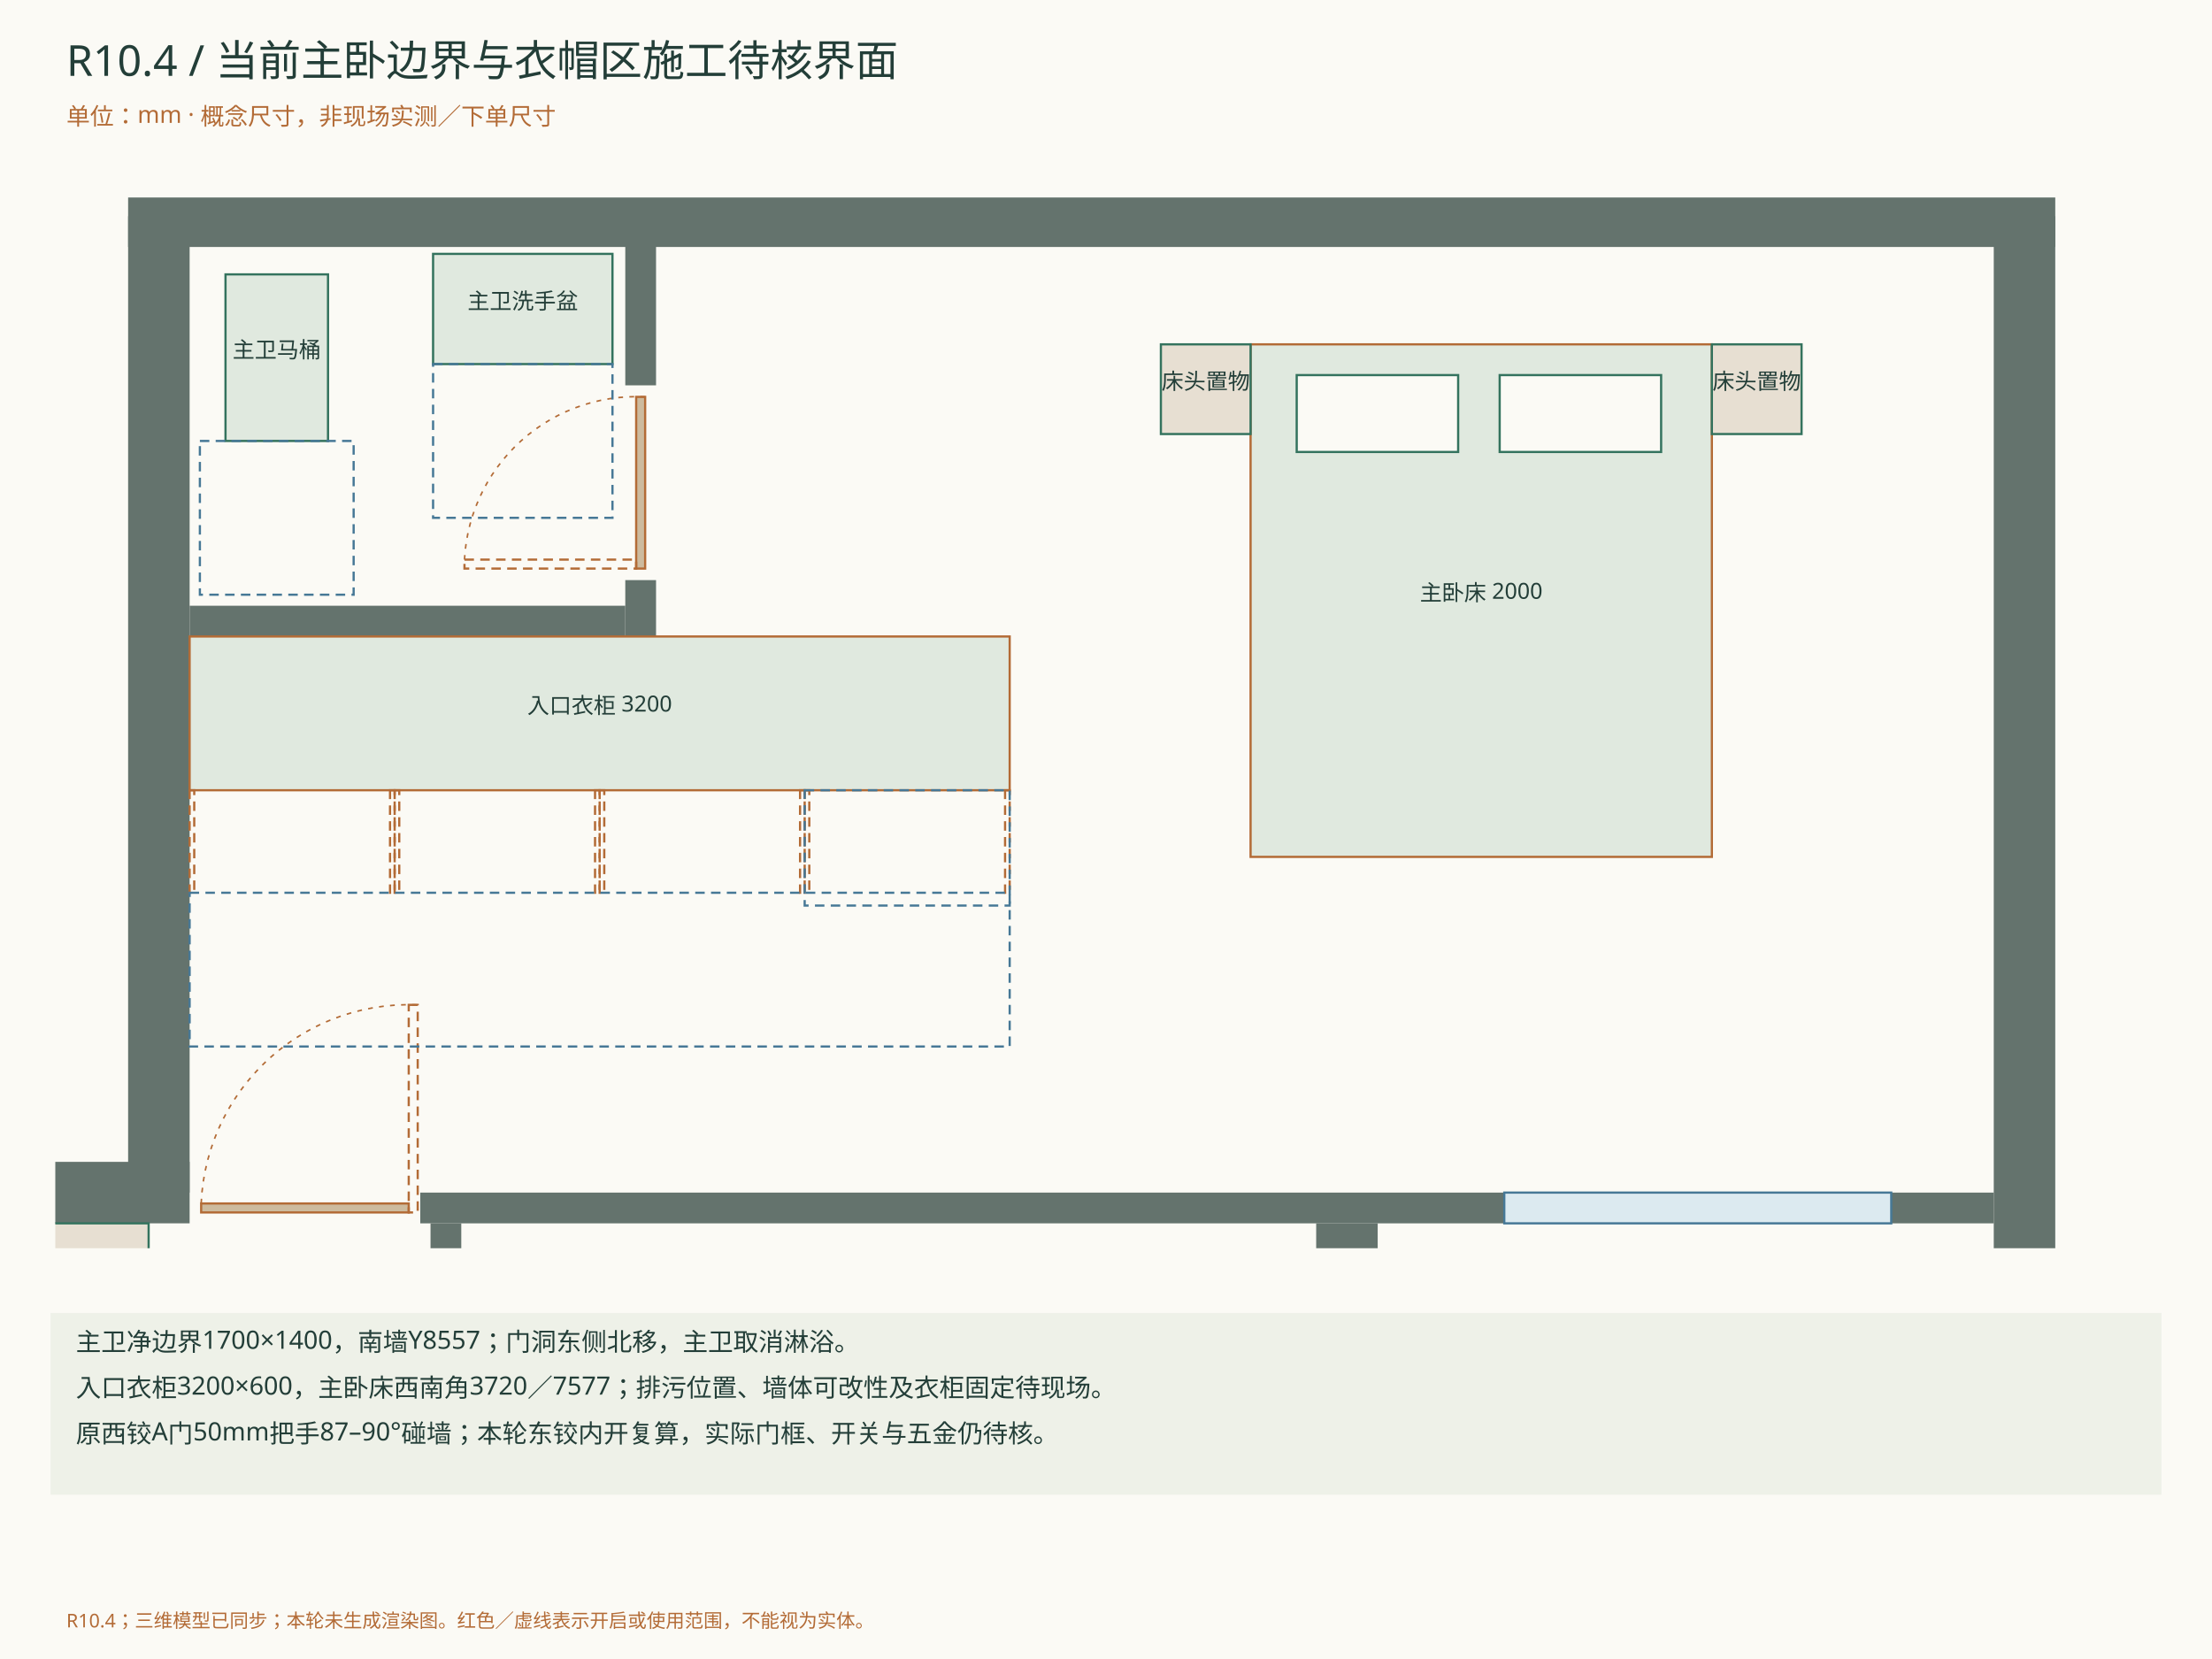
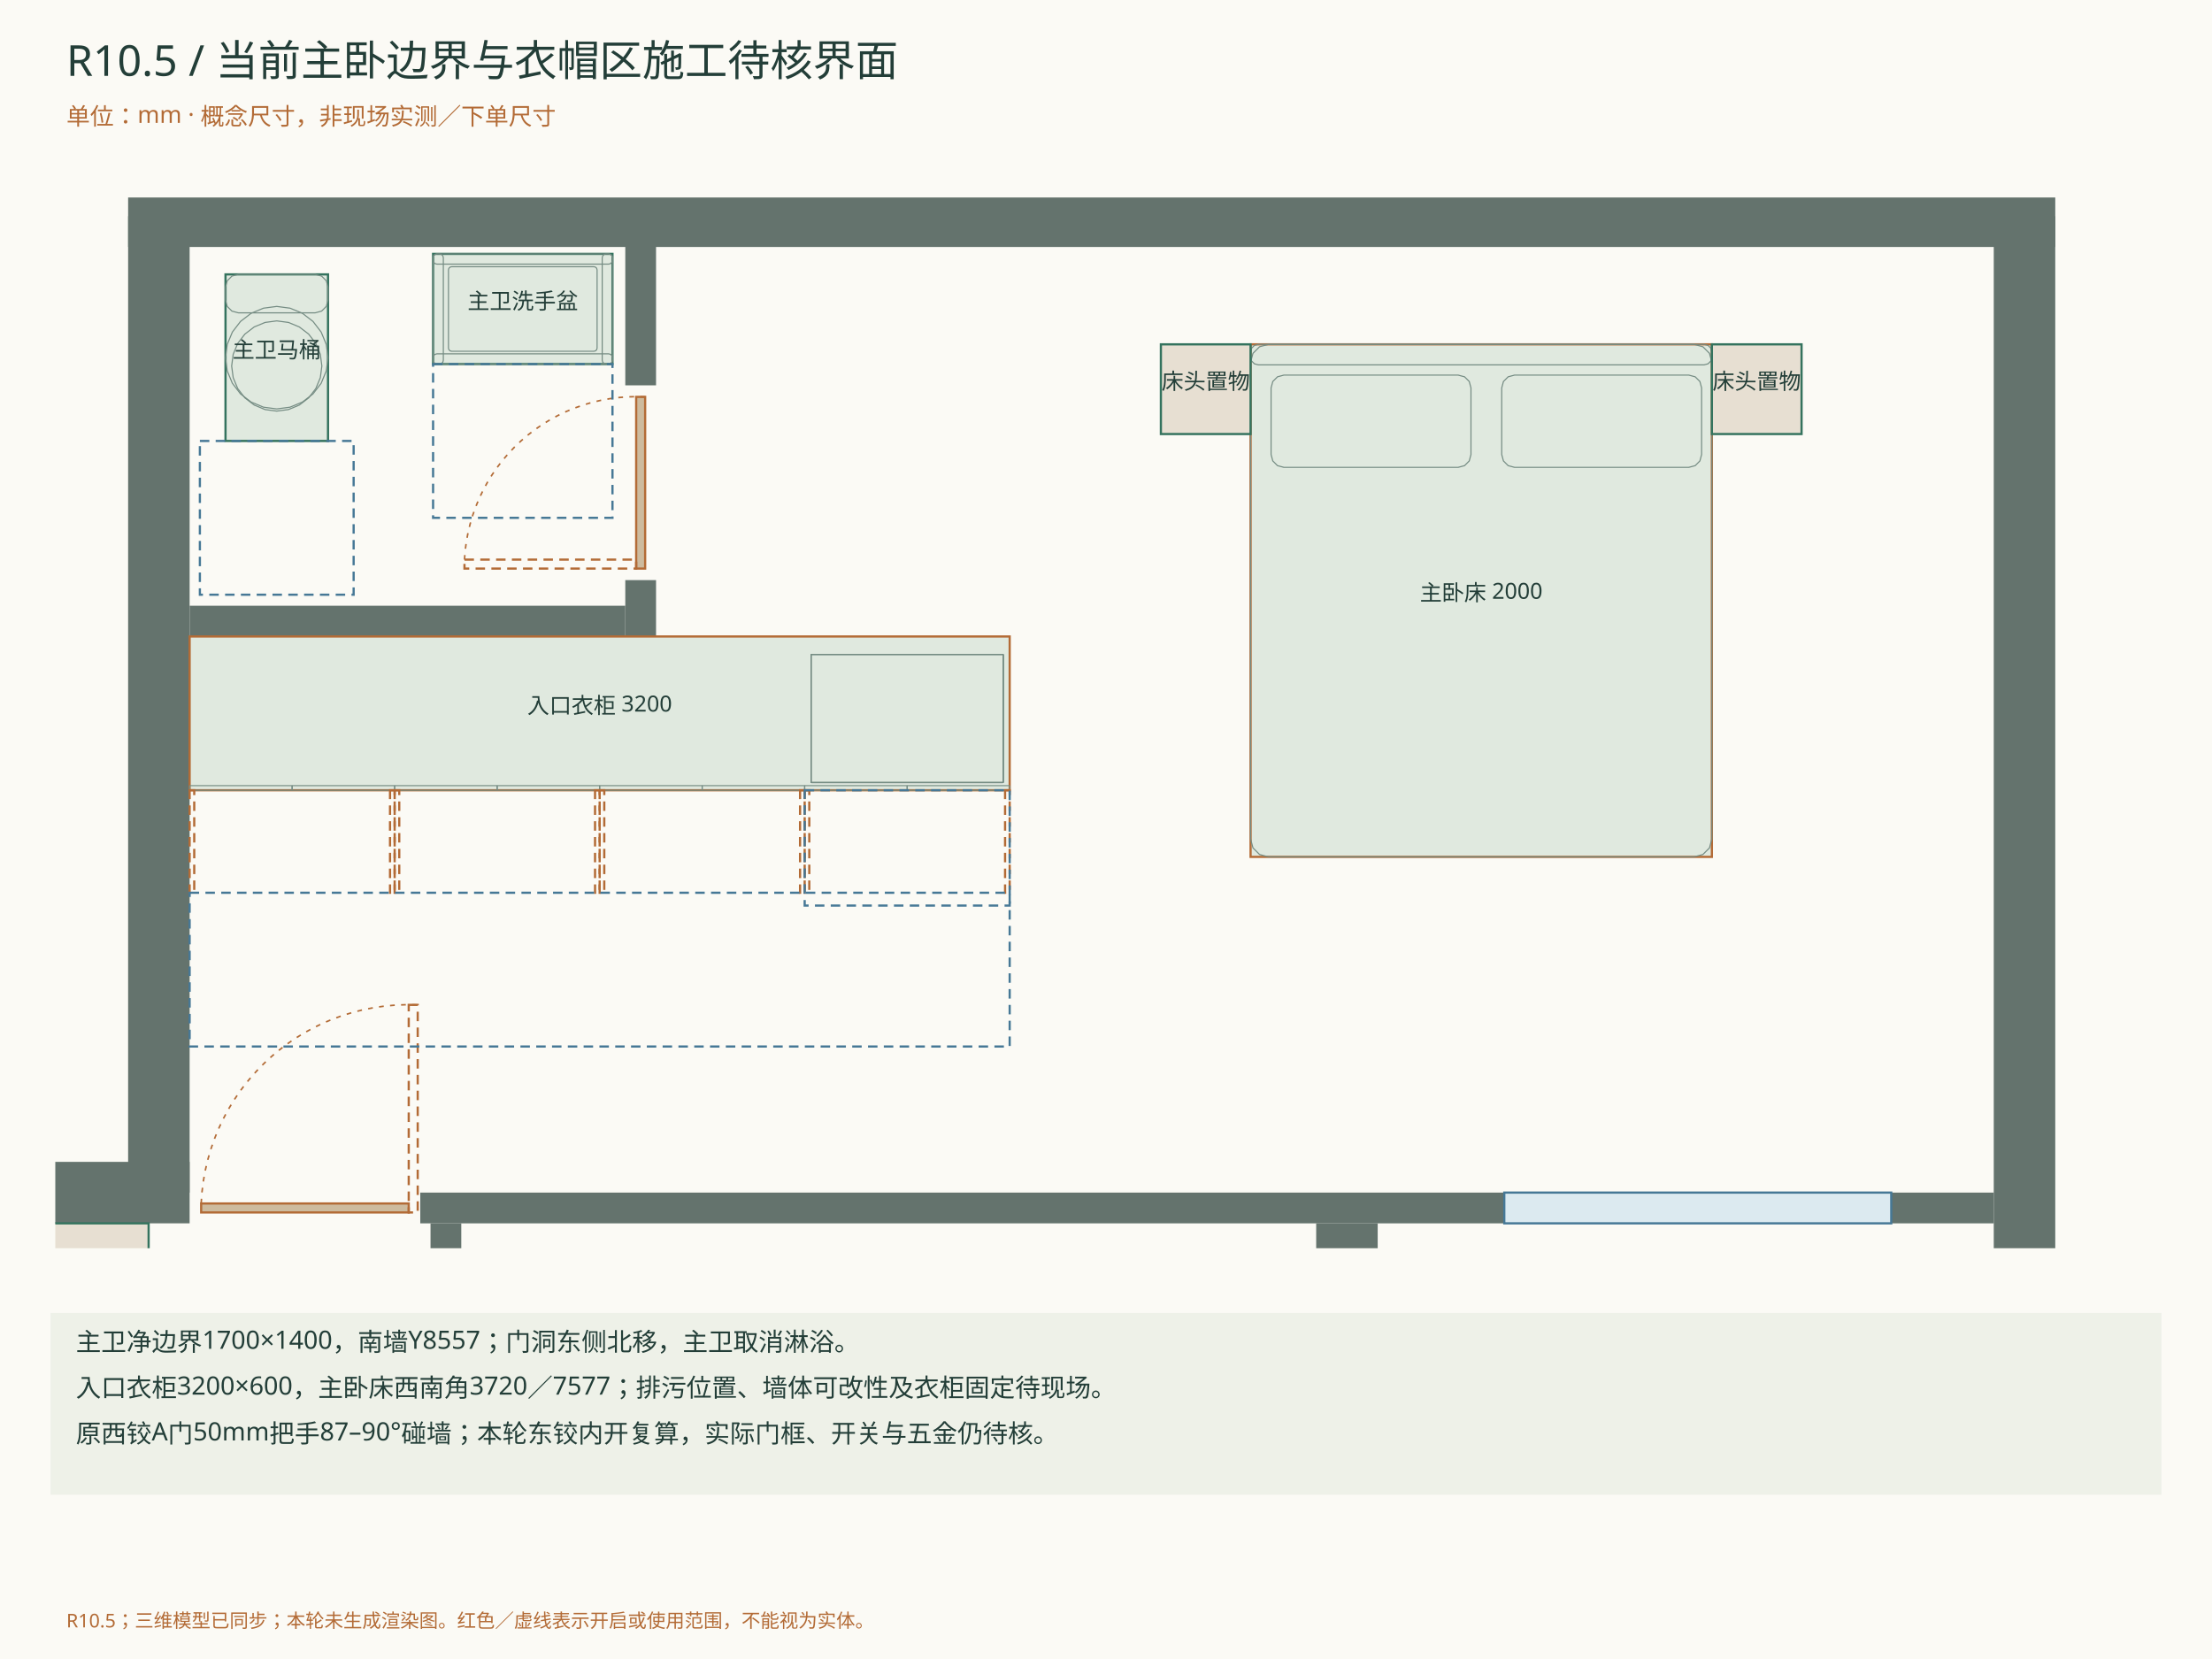
<svg xmlns="http://www.w3.org/2000/svg" viewBox="0 0 1400 1050" role="img">
  <rect width="100%" height="100%" fill="#fbfaf5" />
  <g font-family="PingFang SC, Microsoft YaHei, sans-serif">
-     <text x="42" y="48" font-size="27" fill="#233e38" text-anchor="start">R10.4  /  当前主卧边界与衣帽区施工待核界面</text>
+     <text x="42" y="48" font-size="27" fill="#233e38" text-anchor="start">R10.5  /  当前主卧边界与衣帽区施工待核界面</text>
    <text x="42" y="79" font-size="15" fill="#b36b36" text-anchor="start">单位：mm · 概念尺寸，非现场实测／下单尺寸</text>
    <defs>
      <clipPath id="panel_3">
        <rect x="35" y="125" width="1320" height="665" fill="white" stroke="none" stroke-width="1.4" />
      </clipPath>
    </defs>
    <g clip-path="url(#panel_3)" data-plan="true" data-world="[-650, 6050, 7550, 4100]" data-frame="[35, 125, 1320, 665]" data-pulled="[]">
      <rect x="1261.87" y="136.84" width="38.927" height="656.89" fill="#64736d" stroke="none" stroke-width="1.4" data-wall="wall_A_east_0" data-box="6620,6027,240,4050" />
      <rect x="81.091" y="117.377" width="1219.71" height="38.927" fill="#64736d" stroke="none" stroke-width="1.4" data-wall="wall_A_north_0" data-box="-660,9957,7520,240" />
      <rect x="265.994" y="754.804" width="686.085" height="19.463" fill="#64736d" stroke="none" stroke-width="1.4" data-wall="wall_A_south1_0" data-box="480,6147,4230,120" />
      <rect x="1196.99" y="754.804" width="64.878" height="19.463" fill="#64736d" stroke="none" stroke-width="1.4" data-wall="wall_A_south2_0" data-box="6220,6147,400,120" />
      <rect x="81.091" y="136.84" width="38.927" height="617.963" fill="#64736d" stroke="none" stroke-width="1.4" data-wall="wall_A_west_0" data-box="-660,6267,240,3810" />
      <rect x="833.028" y="774.267" width="38.927" height="121.16" fill="#64736d" stroke="none" stroke-width="1.4" data-wall="wall_B_east1_0" data-box="3976,5400,240,747" />
      <rect x="833.028" y="1146.83" width="38.927" height="163.168" fill="#64736d" stroke="none" stroke-width="1.4" data-wall="wall_B_east2_0" data-box="3976,2844,240,1006" />
      <rect x="272.482" y="774.267" width="19.463" height="329.256" fill="#64736d" stroke="none" stroke-width="1.4" data-wall="wall_B_west1_0" data-box="520,4117,120,2030" />
      <rect x="272.482" y="1249.5" width="19.463" height="60.499" fill="#64736d" stroke="none" stroke-width="1.4" data-wall="wall_B_west2_0" data-box="520,2844,120,373" />
      <rect x="168.677" y="2257.54" width="703.278" height="19.463" fill="#64736d" stroke="none" stroke-width="1.4" data-wall="wall_CD_0" data-box="-120,-3118,4336,120" />
      <rect x="833.028" y="1771.28" width="38.927" height="89.207" fill="#64736d" stroke="none" stroke-width="1.4" data-wall="wall_C_east1_0" data-box="3976,-550,240,550" />
      <rect x="833.028" y="2128.11" width="38.927" height="129.432" fill="#64736d" stroke="none" stroke-width="1.4" data-wall="wall_C_east2_0" data-box="3976,-2998,240,798" />
      <rect x="168.677" y="2228.35" width="19.463" height="48.658" fill="#64736d" stroke="none" stroke-width="1.4" data-wall="wall_C_west_end_0" data-box="-120,-3118,120,300" />
      <rect x="833.028" y="2277" width="38.927" height="529.405" fill="#64736d" stroke="none" stroke-width="1.4" data-wall="wall_D_east_0" data-box="3976,-6382,240,3264" />
      <rect x="188.14" y="2786.95" width="181.659" height="19.463" fill="#64736d" stroke="none" stroke-width="1.4" data-wall="wall_D_south1_0" data-box="0,-6382,1120,120" />
      <rect x="635.799" y="2786.95" width="197.229" height="19.463" fill="#64736d" stroke="none" stroke-width="1.4" data-wall="wall_D_south2_0" data-box="2760,-6382,1216,120" />
      <rect x="168.677" y="2422.98" width="19.463" height="383.429" fill="#64736d" stroke="none" stroke-width="1.4" data-wall="wall_D_west2_0" data-box="-120,-6382,120,2364" />
      <rect x="-1.141" y="2643.89" width="19.463" height="176.793" fill="#64736d" stroke="none" stroke-width="1.4" data-wall="wall_balconyA_east_0" data-box="-1167,-6470,120,1090" />
      <rect x="-488.538" y="2604.96" width="97.317" height="19.463" fill="#64736d" stroke="none" stroke-width="1.4" data-wall="wall_balconyA_head1_0" data-box="-4172,-5260,600,120" />
      <rect x="-66.831" y="2604.96" width="235.507" height="38.927" fill="#64736d" stroke="none" stroke-width="1.4" data-wall="wall_balconyA_head2_0" data-box="-1572,-5380,1452,240" />
      <rect x="1014.2" y="1310" width="19.463" height="29.195" fill="#64736d" stroke="none" stroke-width="1.4" data-wall="wall_balconyB_NE_0" data-box="5093,2664,120,180" />
      <rect x="1014.2" y="1751.82" width="19.463" height="38.927" fill="#64736d" stroke="none" stroke-width="1.4" data-wall="wall_balconyB_SE_0" data-box="5093,-120,120,240" />
      <rect x="833.028" y="1329.46" width="19.463" height="239.076" fill="#64736d" stroke="none" stroke-width="1.4" data-wall="wall_balconyB_div1_0" data-box="3976,1250,120,1474" />
      <rect x="833.028" y="1706.4" width="19.463" height="64.878" fill="#64736d" stroke="none" stroke-width="1.4" data-wall="wall_balconyB_div2_0" data-box="3976,-0,120,400" />
      <rect x="447.652" y="1329.46" width="19.463" height="239.076" fill="#64736d" stroke="none" stroke-width="1.4" data-wall="wall_bath_east_0" data-box="1600,1250,120,1474" />
      <rect x="42.165" y="1310" width="790.863" height="19.463" fill="#64736d" stroke="none" stroke-width="1.4" data-wall="wall_bath_kitchen_north_0" data-box="-900,2724,4876,120" />
      <rect x="61.628" y="1549.07" width="158.951" height="19.463" fill="#64736d" stroke="none" stroke-width="1.4" data-wall="wall_bath_south1_0" data-box="-780,1250,980,120" />
      <rect x="350.335" y="1549.07" width="97.317" height="19.463" fill="#64736d" stroke="none" stroke-width="1.4" data-wall="wall_bath_south2_0" data-box="1000,1250,600,120" />
      <rect x="42.165" y="1329.46" width="19.463" height="239.076" fill="#64736d" stroke="none" stroke-width="1.4" data-wall="wall_bath_west_0" data-box="-900,1250,120,1474" />
      <rect x="-403.872" y="1472.19" width="38.927" height="96.344" fill="#64736d" stroke="none" stroke-width="1.4" data-wall="wall_entry_lower_0" data-box="-3650,1250,240,594" />
      <rect x="-527.465" y="1549.07" width="162.52" height="38.927" fill="#64736d" stroke="none" stroke-width="1.4" data-wall="wall_entry_step_0" data-box="-4412,1130,1002,240" />
      <rect x="-403.872" y="735.34" width="523.89" height="38.927" fill="#64736d" stroke="none" stroke-width="1.4" data-wall="wall_family_north_0" data-box="-3650,6147,3230,240" />
      <rect x="-403.872" y="774.267" width="38.927" height="555.194" fill="#64736d" stroke="none" stroke-width="1.4" data-wall="wall_family_west_0" data-box="-3650,2724,240,3423" />
      <rect x="-527.465" y="1588" width="38.927" height="1232.68" fill="#64736d" stroke="none" stroke-width="1.4" data-wall="wall_living_west_0" data-box="-4412,-6470,240,7600" />
      <rect x="395.75" y="136.84" width="19.463" height="107.049" fill="#64736d" stroke="none" stroke-width="1.4" data-wall="wall_master_bath_east1_0" data-box="1280,9417,120,660" />
      <rect x="395.75" y="367.157" width="19.463" height="35.683" fill="#64736d" stroke="none" stroke-width="1.4" data-wall="wall_master_bath_east2_0" data-box="1280,8437,120,220" />
      <rect x="120.018" y="383.377" width="275.732" height="19.463" fill="#64736d" stroke="none" stroke-width="1.4" data-wall="wall_master_bath_south_0" data-box="-420,8437,1700,120" />
      <rect x="-364.945" y="1310" width="4.866" height="19.463" fill="#64736d" stroke="none" stroke-width="1.4" data-wall="shoe_wall_west_return" data-box="-3410,2724,30,120" />
      <rect x="-214.104" y="1310" width="12.976" height="19.463" fill="#64736d" stroke="none" stroke-width="1.4" data-wall="shoe_wall_door_return" data-box="-2480,2724,80,120" />
      <rect x="952.079" y="754.804" width="244.915" height="19.463" fill="#dceaf0" stroke="#467896" stroke-width="1.4" />
      <rect x="871.955" y="1310" width="142.245" height="19.463" fill="#dceaf0" stroke="#467896" stroke-width="1.4" />
      <rect x="1014.2" y="1339.19" width="19.463" height="412.624" fill="#dceaf0" stroke="#467896" stroke-width="1.4" />
      <rect x="871.955" y="1771.28" width="142.245" height="19.463" fill="#dceaf0" stroke="#467896" stroke-width="1.4" />
      <rect x="-488.538" y="2801.22" width="487.396" height="19.463" fill="#dceaf0" stroke="#467896" stroke-width="1.4" />
      <rect x="833.028" y="895.427" width="121.646" height="251.402" fill="#dceaf0" stroke="#467896" stroke-width="1.4" />
      <rect x="833.028" y="1860.49" width="121.646" height="267.622" fill="#dceaf0" stroke="#467896" stroke-width="1.4" />
      <rect x="369.799" y="2786.95" width="266" height="113.537" fill="#dceaf0" stroke="#467896" stroke-width="1.4" />
      <polygon points="791.506,542.328 1083.46,542.328 1083.46,217.938 791.506,217.938" fill="#e0e9df" stroke="#b36b36" stroke-width="1.4" data-object="bedA" data-box="3720,7577,1800,2000" />
+       <polygon points="791.506,530.974 793.023,536.644 797.19,540.811 802.86,542.328 1072.1,542.328 1077.77,540.811 1081.94,536.644 1083.46,530.974 1083.46,229.291 1081.94,223.622 1077.77,219.455 1072.1,217.938 802.86,217.938 797.19,219.455 793.023,223.622 791.506,229.291" fill="none" stroke="#758c83" stroke-width="0.7" data-component="bedA_mattress" />
+       <polygon points="804.482,287.682 805.565,291.731 808.542,294.708 812.591,295.791 922.884,295.791 926.934,294.708 929.91,291.731 930.994,287.682 930.994,245.511 929.91,241.461 926.934,238.485 922.884,237.401 812.591,237.401 808.542,238.485 805.565,241.461 804.482,245.511" fill="none" stroke="#758c83" stroke-width="0.7" data-component="bedA_pillow0" />
+       <polygon points="950.457,287.682 951.541,291.731 954.518,294.708 958.567,295.791 1068.86,295.791 1072.91,294.708 1075.89,291.731 1076.97,287.682 1076.97,245.511 1075.89,241.461 1072.91,238.485 1068.86,237.401 958.567,237.401 954.518,238.485 951.541,241.461 950.457,245.511" fill="none" stroke="#758c83" stroke-width="0.7" data-component="bedA_pillow1" />
+       <polygon points="791.506,226.048 792.156,228.477 793.942,230.263 796.372,230.913 1078.59,230.913 1081.02,230.263 1082.81,228.477 1083.46,226.048 1083.46,222.804 1082.81,220.374 1081.02,218.588 1078.59,217.938 796.372,217.938 793.942,218.588 792.156,220.374 791.506,222.804" fill="none" stroke="#758c83" stroke-width="0.7" data-component="bedA_headboard" />
      <text x="937.482" y="380.133" font-size="14" fill="#233e38" text-anchor="middle">主卧床 2000</text>
-       <rect x="820.701" y="237.401" width="102.183" height="48.658" fill="#fbfaf5" stroke="#34735e" stroke-width="1.4" />
-       <rect x="949.16" y="237.401" width="102.183" height="48.658" fill="#fbfaf5" stroke="#34735e" stroke-width="1.4" />
      <polygon points="-181.665,887.804 94.067,887.804 94.067,774.267 -181.665,774.267" fill="#e7dfd2" stroke="#34735e" stroke-width="1.4" data-object="desk" data-box="-2280,5447,1700,700" />
      <text x="-43.799" y="831.035" font-size="14" fill="#233e38" text-anchor="middle">书桌</text>
      <polygon points="274.104,230.427 387.64,230.427 387.64,160.683 274.104,160.683" fill="#e0e9df" stroke="#34735e" stroke-width="1.4" data-object="Bath_A_basin" data-box="530,9500,700,430" />
+       <polygon points="283.835,220.29 284.106,221.302 284.85,222.046 285.863,222.317 375.881,222.317 376.894,222.046 377.638,221.302 377.909,220.29 377.909,170.82 377.638,169.808 376.894,169.064 375.881,168.793 285.863,168.793 284.85,169.064 284.106,169.808 283.835,170.82" fill="none" stroke="#758c83" stroke-width="0.7" data-component="Bath_A_basin_bowl_bottom" />
+       <polygon points="274.104,227.994 274.429,229.209 275.322,230.102 276.537,230.427 385.207,230.427 386.422,230.102 387.315,229.209 387.64,227.994 387.64,226.372 387.315,225.157 386.422,224.264 385.207,223.939 276.537,223.939 275.322,224.264 274.429,225.157 274.104,226.372" fill="none" stroke="#758c83" stroke-width="0.7" data-component="Bath_A_basin_rim" />
+       <polygon points="274.104,164.738 274.429,165.953 275.322,166.846 276.537,167.171 385.207,167.171 386.422,166.846 387.315,165.953 387.64,164.738 387.64,163.116 387.315,161.901 386.422,161.008 385.207,160.683 276.537,160.683 275.322,161.008 274.429,161.901 274.104,163.116" fill="none" stroke="#758c83" stroke-width="0.7" data-component="Bath_A_basin_rim.001" />
+       <polygon points="274.104,227.994 274.429,229.209 275.322,230.102 276.537,230.427 278.159,230.427 279.373,230.102 280.266,229.209 280.591,227.994 280.591,163.116 280.266,161.901 279.373,161.008 278.159,160.683 276.537,160.683 275.322,161.008 274.429,161.901 274.104,163.116" fill="none" stroke="#758c83" stroke-width="0.7" data-component="Bath_A_basin_rim.002" />
+       <polygon points="381.152,227.994 381.477,229.209 382.371,230.102 383.585,230.427 385.207,230.427 386.422,230.102 387.315,229.209 387.64,227.994 387.64,163.116 387.315,161.901 386.422,161.008 385.207,160.683 383.585,160.683 382.371,161.008 381.477,161.901 381.152,163.116" fill="none" stroke="#758c83" stroke-width="0.7" data-component="Bath_A_basin_rim.003" />
      <text x="330.872" y="195.555" font-size="14" fill="#233e38" text-anchor="middle">主卫洗手盆</text>
      <polygon points="142.726,279.085 207.604,279.085 207.604,173.659 142.726,173.659" fill="#e0e9df" stroke="#34735e" stroke-width="1.4" data-object="Bath_A_wc" data-box="-280,9200,400,650" />
+       <polygon points="142.726,226.372 143.831,234.768 147.072,242.592 152.227,249.31 158.945,254.465 166.769,257.706 175.165,258.811 183.561,257.706 191.384,254.465 198.102,249.31 203.258,242.592 206.498,234.768 207.604,226.372 206.498,217.976 203.258,210.152 198.102,203.434 191.384,198.279 183.561,195.038 175.165,193.933 166.769,195.038 158.945,198.279 152.227,203.434 147.072,210.152 143.831,217.976" fill="none" stroke="#758c83" stroke-width="0.7" data-component="Bath_A_wc_bowl" />
+       <polygon points="146.618,231.643 147.591,239.032 150.443,245.916 154.979,251.828 160.891,256.365 167.776,259.217 175.165,260.189 182.553,259.217 189.438,256.365 195.35,251.828 199.886,245.916 202.738,239.032 203.711,231.643 202.738,224.255 199.886,217.37 195.35,211.458 189.438,206.922 182.553,204.07 175.165,203.097 167.776,204.07 160.891,206.922 154.979,211.458 150.443,217.37 147.591,224.255" fill="none" stroke="#758c83" stroke-width="0.7" data-component="Bath_A_wc_seat" />
+       <polygon points="142.726,189.878 143.809,193.928 146.786,196.905 150.835,197.988 199.494,197.988 203.543,196.905 206.52,193.928 207.604,189.878 207.604,181.768 206.52,177.719 203.543,174.742 199.494,173.659 150.835,173.659 146.786,174.742 143.809,177.719 142.726,181.768" fill="none" stroke="#758c83" stroke-width="0.7" data-component="Bath_A_wc_tank" />
      <text x="175.165" y="226.372" font-size="14" fill="#233e38" text-anchor="middle">主卫马桶</text>
      <polygon points="120.018,500.157 639.043,500.157 639.043,402.84 120.018,402.84" fill="#e0e9df" stroke="#b36b36" stroke-width="1.4" data-object="entry_wardrobe" data-box="-420,7837,3200,600" />
+       <polygon points="513.341,494.967 513.385,495.129 513.504,495.248 513.666,495.291 634.663,495.291 634.825,495.248 634.944,495.129 634.988,494.967 634.988,414.518 634.944,414.356 634.825,414.237 634.663,414.194 513.666,414.194 513.504,414.237 513.385,414.356 513.341,414.518" fill="none" stroke="#758c83" stroke-width="0.7" data-component="entry_wardrobe_drawer0" />
+       <polygon points="513.341,494.967 513.385,495.129 513.504,495.248 513.666,495.291 634.663,495.291 634.825,495.248 634.944,495.129 634.988,494.967 634.988,414.518 634.944,414.356 634.825,414.237 634.663,414.194 513.666,414.194 513.504,414.237 513.385,414.356 513.341,414.518" fill="none" stroke="#758c83" stroke-width="0.7" data-component="entry_wardrobe_drawer1" />
+       <polygon points="513.341,494.967 513.385,495.129 513.504,495.248 513.666,495.291 634.663,495.291 634.825,495.248 634.944,495.129 634.988,494.967 634.988,414.518 634.944,414.356 634.825,414.237 634.663,414.194 513.666,414.194 513.504,414.237 513.385,414.356 513.341,414.518" fill="none" stroke="#758c83" stroke-width="0.7" data-component="entry_wardrobe_drawer2" />
+       <polygon points="120.018,499.833 120.062,499.995 120.181,500.114 120.343,500.157 184.572,500.157 184.734,500.114 184.853,499.995 184.896,499.833 184.896,497.562 184.853,497.4 184.734,497.281 184.572,497.238 120.343,497.238 120.181,497.281 120.062,497.4 120.018,497.562" fill="none" stroke="#758c83" stroke-width="0.7" data-component="entry_wardrobe_module0_door0" />
+       <polygon points="184.896,499.833 184.94,499.995 185.059,500.114 185.221,500.157 249.45,500.157 249.612,500.114 249.731,499.995 249.774,499.833 249.774,497.562 249.731,497.4 249.612,497.281 249.45,497.238 185.221,497.238 185.059,497.281 184.94,497.4 184.896,497.562" fill="none" stroke="#758c83" stroke-width="0.7" data-component="entry_wardrobe_module0_door1" />
+       <polygon points="249.774,499.833 249.818,499.995 249.937,500.114 250.099,500.157 314.328,500.157 314.49,500.114 314.609,499.995 314.652,499.833 314.652,497.562 314.609,497.4 314.49,497.281 314.328,497.238 250.099,497.238 249.937,497.281 249.818,497.4 249.774,497.562" fill="none" stroke="#758c83" stroke-width="0.7" data-component="entry_wardrobe_module1_door0" />
+       <polygon points="314.652,499.833 314.696,499.995 314.815,500.114 314.977,500.157 379.206,500.157 379.368,500.114 379.487,499.995 379.53,499.833 379.53,497.562 379.487,497.4 379.368,497.281 379.206,497.238 314.977,497.238 314.815,497.281 314.696,497.4 314.652,497.562" fill="none" stroke="#758c83" stroke-width="0.7" data-component="entry_wardrobe_module1_door1" />
+       <polygon points="379.53,499.833 379.574,499.995 379.693,500.114 379.855,500.157 444.084,500.157 444.246,500.114 444.365,499.995 444.409,499.833 444.409,497.562 444.365,497.4 444.246,497.281 444.084,497.238 379.855,497.238 379.693,497.281 379.574,497.4 379.53,497.562" fill="none" stroke="#758c83" stroke-width="0.7" data-component="entry_wardrobe_module2_door0" />
+       <polygon points="444.409,499.833 444.452,499.995 444.571,500.114 444.733,500.157 508.962,500.157 509.124,500.114 509.243,499.995 509.287,499.833 509.287,497.562 509.243,497.4 509.124,497.281 508.962,497.238 444.733,497.238 444.571,497.281 444.452,497.4 444.409,497.562" fill="none" stroke="#758c83" stroke-width="0.7" data-component="entry_wardrobe_module2_door1" />
+       <polygon points="509.287,499.833 509.33,499.995 509.449,500.114 509.611,500.157 573.84,500.157 574.002,500.114 574.121,499.995 574.165,499.833 574.165,497.562 574.121,497.4 574.002,497.281 573.84,497.238 509.611,497.238 509.449,497.281 509.33,497.4 509.287,497.562" fill="none" stroke="#758c83" stroke-width="0.7" data-component="entry_wardrobe_module3_door0" />
+       <polygon points="574.165,499.833 574.208,499.995 574.327,500.114 574.489,500.157 638.718,500.157 638.88,500.114 638.999,499.995 639.043,499.833 639.043,497.562 638.999,497.4 638.88,497.281 638.718,497.238 574.489,497.238 574.327,497.281 574.208,497.4 574.165,497.562" fill="none" stroke="#758c83" stroke-width="0.7" data-component="entry_wardrobe_module3_door1" />
      <text x="379.53" y="451.499" font-size="14" fill="#233e38" text-anchor="middle">入口衣柜 3200</text>
      <polygon points="734.738,274.706 791.506,274.706 791.506,217.938 734.738,217.938" fill="#e7dfd2" stroke="#34735e" stroke-width="1.4" data-object="A_bedside_west" data-box="3370,9227,350,350" />
      <text x="763.122" y="246.322" font-size="14" fill="#233e38" text-anchor="middle">床头置物</text>
      <polygon points="1083.46,274.706 1140.23,274.706 1140.23,217.938 1083.46,217.938" fill="#e7dfd2" stroke="#34735e" stroke-width="1.4" data-object="A_bedside_east" data-box="5520,9227,350,350" />
      <text x="1111.84" y="246.322" font-size="14" fill="#233e38" text-anchor="middle">床头置物</text>
      <rect x="127.317" y="761.697" width="131.378" height="5.677" fill="#cdbb9e" stroke="#b36b36" stroke-width="1.4" />
      <rect x="258.695" y="635.996" width="5.677" height="131.378" fill="none" stroke="#b36b36" stroke-width="1.4" stroke-dasharray="6 4" />
      <polyline points="127.317,761.697 127.794,754.829 128.63,747.995 129.823,741.215 131.368,734.506 133.263,727.887 135.501,721.377 138.078,714.992 140.984,708.751 144.214,702.671 147.757,696.768 151.604,691.059 155.745,685.559 160.168,680.283 164.861,675.246 169.811,670.461 175.005,665.942 180.428,661.701 186.066,657.75 191.902,654.099 197.922,650.759 204.109,647.738 210.445,645.045 216.913,642.687 223.496,640.672 230.175,639.003 236.933,637.686 243.75,636.725 250.608,636.122 257.488,635.879 264.372,635.996" fill="none" stroke="#b36b36" stroke-dasharray="3 4" />
      <rect x="402.643" y="251.188" width="5.677" height="108.671" fill="#cdbb9e" stroke="#b36b36" stroke-width="1.4" />
      <rect x="293.973" y="354.182" width="108.671" height="5.677" fill="none" stroke="#b36b36" stroke-width="1.4" stroke-dasharray="6 4" />
      <polyline points="408.32,251.188 402.625,251.04 396.93,251.19 391.25,251.638 385.602,252.382 380.001,253.421 374.461,254.752 368.999,256.371 363.629,258.274 358.366,260.455 353.224,262.909 348.218,265.628 343.361,268.605 338.666,271.833 334.147,275.302 329.816,279.003 325.684,282.925 321.763,287.058 318.064,291.391 314.596,295.911 311.37,300.607 308.394,305.465 305.677,310.472 303.225,315.615 301.046,320.878 299.145,326.249 297.528,331.712 296.199,337.252 295.161,342.854 294.419,348.502 293.973,354.182" fill="none" stroke="#b36b36" stroke-dasharray="3 4" />
      <rect x="120.018" y="500.157" width="2.92" height="64.878" fill="none" stroke="#b36b36" stroke-width="1.4" stroke-dasharray="6 4" />
      <rect x="246.855" y="500.157" width="2.92" height="64.878" fill="none" stroke="#b36b36" stroke-width="1.4" stroke-dasharray="6 4" />
      <rect x="249.774" y="500.157" width="2.92" height="64.878" fill="none" stroke="#b36b36" stroke-width="1.4" stroke-dasharray="6 4" />
      <rect x="376.611" y="500.157" width="2.92" height="64.878" fill="none" stroke="#b36b36" stroke-width="1.4" stroke-dasharray="6 4" />
      <rect x="379.53" y="500.157" width="2.92" height="64.878" fill="none" stroke="#b36b36" stroke-width="1.4" stroke-dasharray="6 4" />
      <rect x="506.367" y="500.157" width="2.92" height="64.878" fill="none" stroke="#b36b36" stroke-width="1.4" stroke-dasharray="6 4" />
      <rect x="509.287" y="500.157" width="2.92" height="64.878" fill="none" stroke="#b36b36" stroke-width="1.4" stroke-dasharray="6 4" />
      <rect x="636.123" y="500.157" width="2.92" height="64.878" fill="none" stroke="#b36b36" stroke-width="1.4" stroke-dasharray="6 4" />
      <rect x="509.287" y="500.157" width="129.756" height="72.988" fill="none" stroke="#467896" stroke-width="1.4" stroke-dasharray="6 4" />
      <rect x="120.018" y="565.035" width="519.024" height="97.317" fill="none" stroke="#467896" stroke-width="1.4" stroke-dasharray="6 4" />
      <rect x="126.506" y="279.085" width="97.317" height="97.317" fill="none" stroke="#467896" stroke-width="1.4" stroke-dasharray="6 4" />
      <rect x="274.104" y="230.427" width="113.537" height="97.317" fill="none" stroke="#467896" stroke-width="1.4" stroke-dasharray="6 4" />
    </g>
    <rect x="32" y="831" width="1336" height="115" fill="#eef1e8" stroke="none" stroke-width="1.4" />
    <text x="48" y="855" font-size="16" fill="#233e38" text-anchor="start">主卫净边界1700×1400，南墙Y8557；门洞东侧北移，主卫取消淋浴。</text>
    <text x="48" y="884" font-size="16" fill="#233e38" text-anchor="start">入口衣柜3200×600，主卧床西南角3720／7577；排污位置、墙体可改性及衣柜固定待现场。</text>
    <text x="48" y="913" font-size="16" fill="#233e38" text-anchor="start">原西铰A门50mm把手87–90°碰墙；本轮东铰内开复算，实际门框、开关与五金仍待核。</text>
-     <text x="42" y="1030" font-size="12" fill="#b36b36" text-anchor="start">R10.4；三维模型已同步；本轮未生成渲染图。红色／虚线表示开启或使用范围，不能视为实体。</text>
+     <text x="42" y="1030" font-size="12" fill="#b36b36" text-anchor="start">R10.5；三维模型已同步；本轮未生成渲染图。红色／虚线表示开启或使用范围，不能视为实体。</text>
  </g>
</svg>
